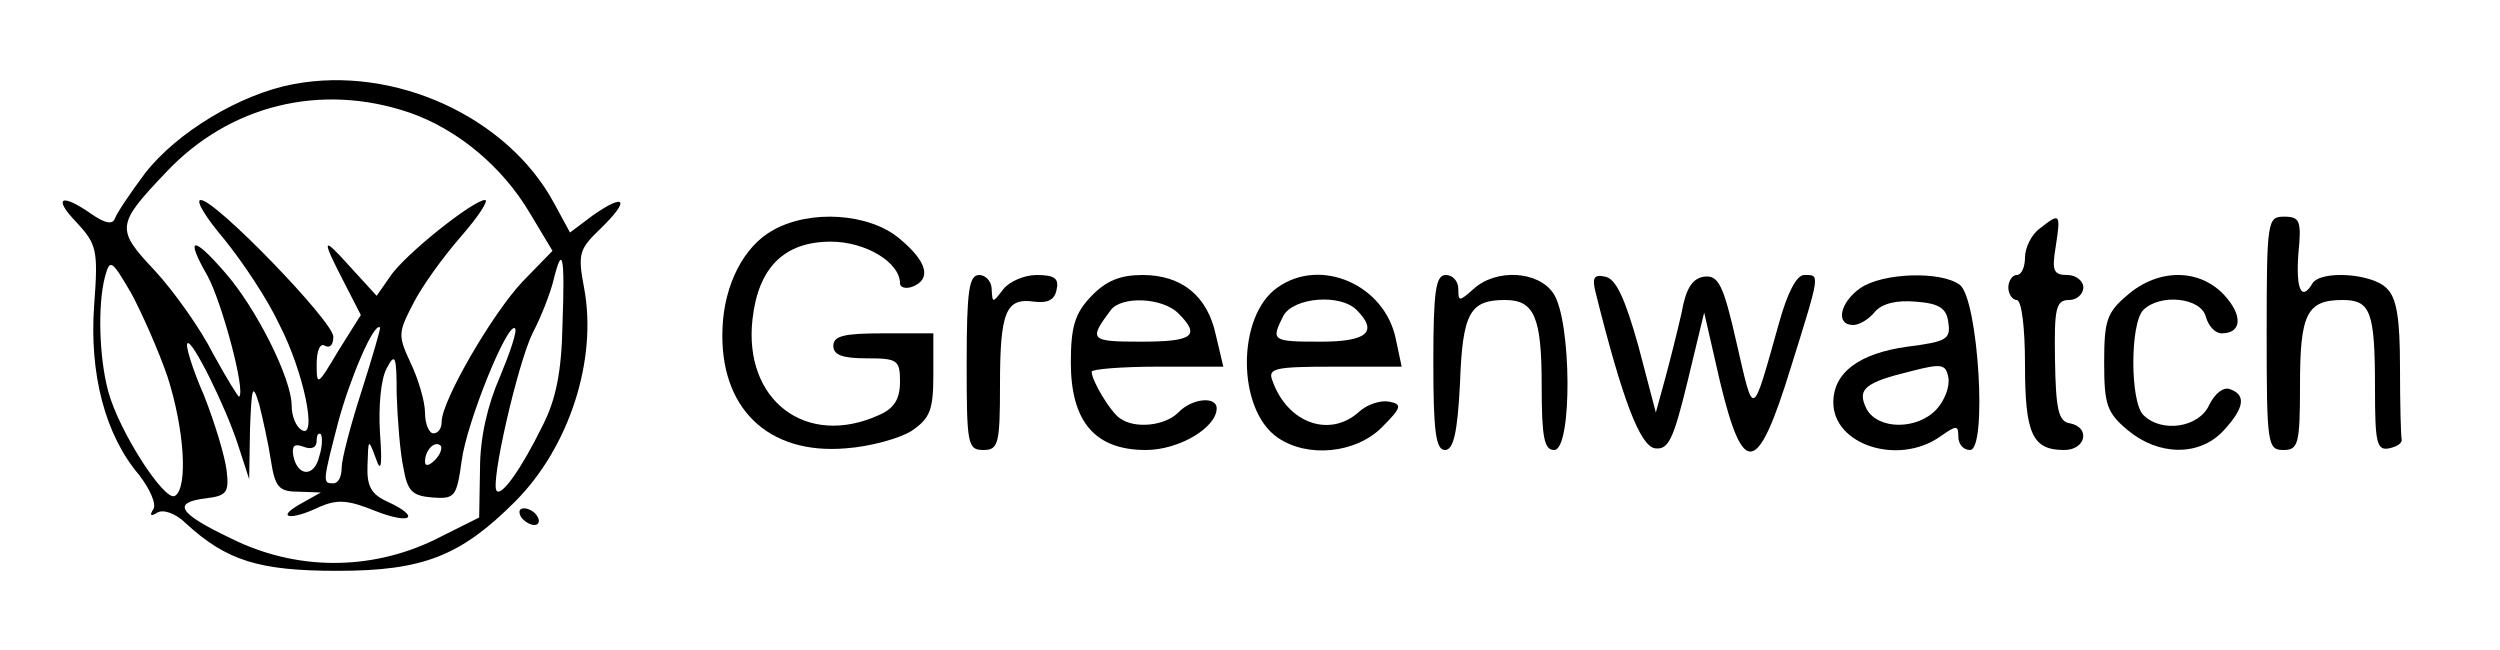
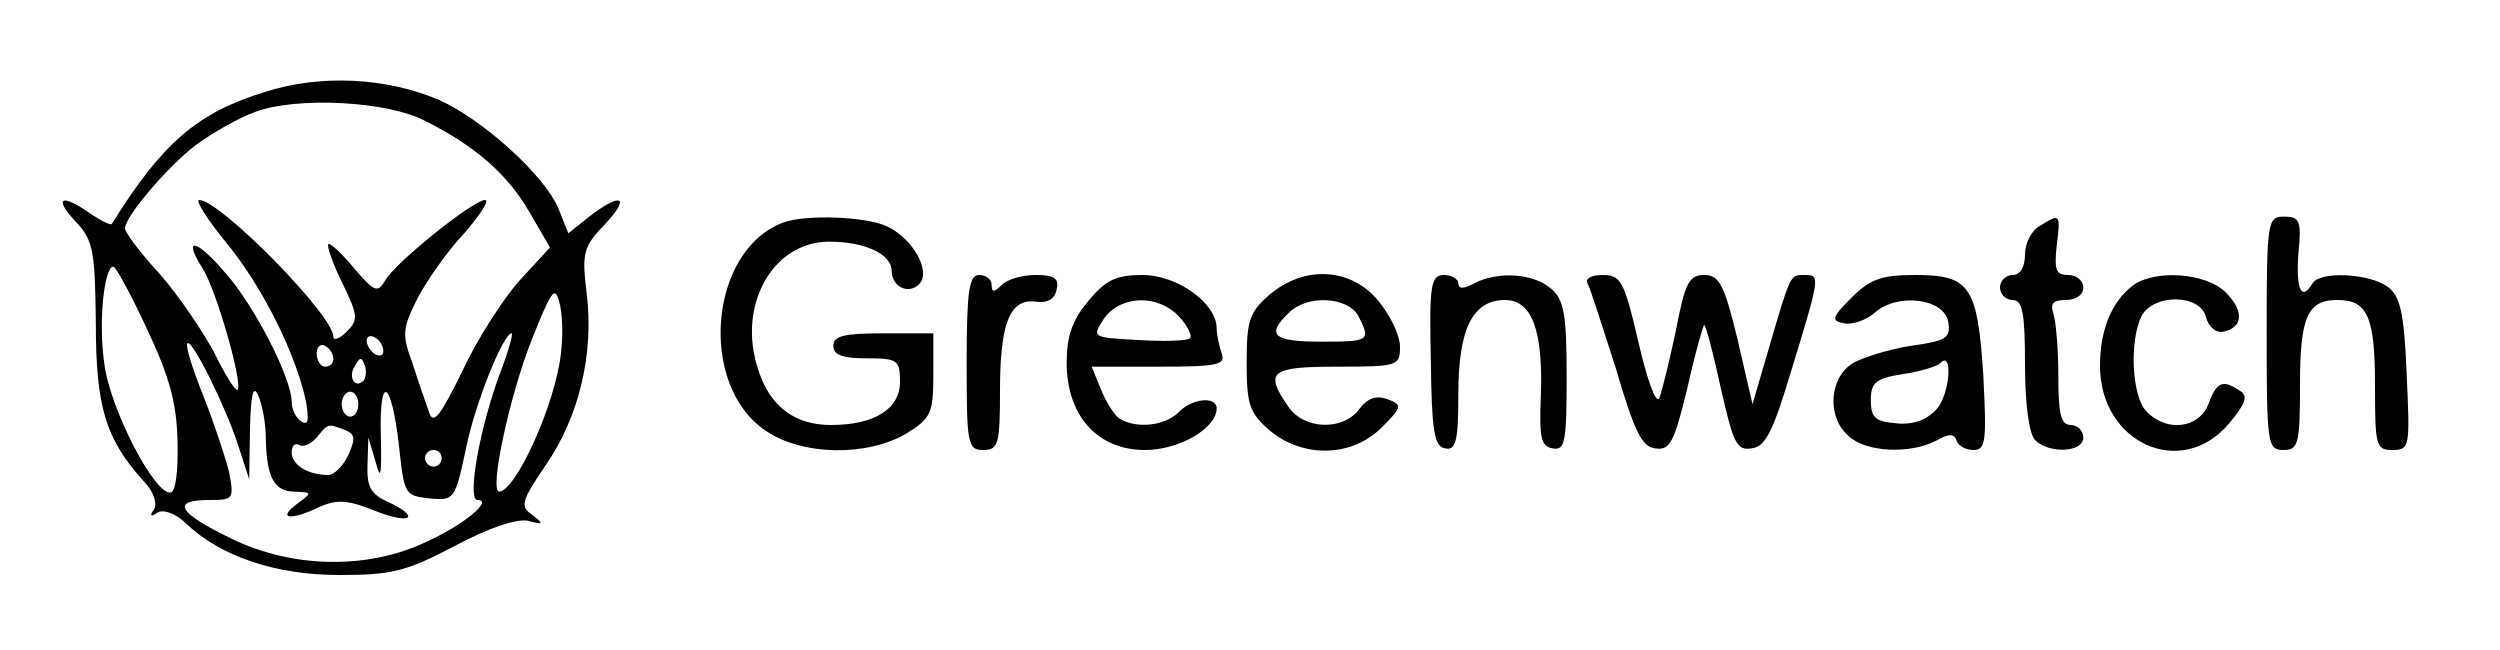
<svg xmlns="http://www.w3.org/2000/svg" version="1.0" width="300pt" height="78pt" viewBox="0 0 300 78" preserveAspectRatio="xMidYMid meet">
  <g transform="translate(0,78) scale(0.1,-0.1)" fill="#000000" stroke="none">
-     <path d="M352 679 c-64 -12 -140 -58 -178 -107 -18 -24 -34 -48 -36 -54 -3 -8 -12 -6 -28 5 -37 26 -47 20 -18 -10 24 -26 26 -33 21 -99 -6 -82 13 -156 54 -204 13 -17 21 -35 17 -41 -5 -8 -3 -9 5 -4 7 4 22 -1 34 -13 49 -45 88 -57 182 -57 103 0 148 18 213 83 65 65 99 170 83 256 -8 42 -6 47 20 72 35 34 30 43 -9 16 l-28 -21 -19 35 c-56 104 -192 166 -313 143z m139 -34 c58 -20 112 -65 145 -121 l27 -45 -36 -37 c-36 -38 -97 -143 -97 -168 0 -8 -4 -14 -10 -14 -5 0 -10 11 -10 25 0 13 -8 40 -17 59 -16 34 -15 37 3 72 10 20 36 56 57 80 21 24 34 44 29 44 -14 0 -97 -66 -114 -92 l-16 -23 -32 35 c-34 38 -35 35 -6 -21 l19 -37 -27 -43 c-25 -42 -26 -43 -26 -16 0 16 4 26 10 22 6 -3 10 1 10 11 0 18 -141 164 -159 164 -7 0 6 -21 28 -47 22 -27 52 -72 66 -102 30 -58 46 -139 27 -127 -7 4 -12 17 -12 29 0 33 -43 118 -80 160 -39 45 -48 43 -21 -4 17 -31 46 -138 38 -145 -1 -1 -15 22 -31 51 -15 30 -47 75 -70 100 -47 50 -47 55 13 118 76 81 186 108 292 72z m-290 -317 c20 -62 25 -133 9 -143 -12 -8 -67 77 -80 125 -11 40 -13 104 -4 138 6 22 8 20 31 -19 13 -24 33 -69 44 -101z m474 63 c-1 -57 -8 -91 -24 -122 -25 -51 -49 -85 -55 -78 -8 8 25 152 43 189 10 19 21 47 25 63 11 45 14 31 11 -52z m-241 -80 c-13 -40 -24 -82 -24 -92 0 -11 -4 -19 -10 -19 -13 0 -13 1 6 74 14 52 43 120 50 113 1 -1 -9 -35 -22 -76z m166 17 c-15 -34 -24 -73 -24 -111 l-1 -58 -54 -27 c-77 -37 -166 -37 -244 2 -63 30 -71 43 -30 48 25 3 28 7 25 33 -2 17 -14 57 -27 90 -14 32 -23 61 -20 63 5 6 46 -76 61 -123 l13 -40 1 60 c2 51 3 56 11 30 4 -16 11 -47 14 -67 5 -33 10 -38 33 -38 l27 -1 -25 -14 c-30 -17 -11 -20 24 -3 21 9 34 8 66 -5 43 -17 56 -8 15 11 -20 9 -25 19 -24 44 1 32 1 32 10 8 6 -18 8 -10 5 30 -2 32 1 65 8 78 10 19 12 16 12 -31 1 -30 4 -69 8 -88 5 -29 11 -34 35 -36 27 -2 29 1 35 44 6 46 55 167 64 159 3 -3 -6 -29 -18 -58z m-217 -96 c-6 -25 -26 -24 -31 1 -2 12 1 15 12 11 10 -4 16 -1 16 7 0 7 2 10 5 8 2 -3 2 -15 -2 -27z m139 -4 c-7 -7 -12 -8 -12 -2 0 14 12 26 19 19 2 -3 -1 -11 -7 -17z" />
-     <path d="M928 504 c-35 -19 -59 -65 -61 -118 -4 -95 54 -152 148 -144 29 2 65 12 79 21 22 15 26 25 26 67 l0 50 -60 0 c-47 0 -60 -3 -60 -15 0 -11 11 -15 40 -15 37 0 40 -2 40 -28 0 -21 -7 -32 -25 -40 -88 -40 -163 18 -152 115 7 62 38 93 94 93 42 0 83 -25 83 -50 0 -5 7 -7 15 -4 23 9 18 30 -16 58 -36 30 -106 35 -151 10z" />
-     <path d="M2448 506 c-10 -7 -18 -23 -18 -35 0 -11 -4 -21 -10 -21 -5 0 -10 -7 -10 -15 0 -8 5 -15 10 -15 6 0 10 -33 10 -78 0 -83 9 -102 47 -102 26 0 32 27 7 32 -14 2 -17 17 -18 76 -1 62 1 72 17 72 9 0 17 7 17 15 0 8 -9 15 -19 15 -17 0 -19 5 -14 35 6 39 5 40 -19 21z" />
-     <path d="M2720 380 c0 -133 1 -140 20 -140 18 0 20 7 20 78 0 85 8 102 51 102 34 0 39 -14 39 -107 0 -64 2 -74 17 -71 9 2 16 6 15 11 -1 4 -2 43 -2 86 0 59 -4 84 -16 95 -17 18 -79 22 -89 6 -13 -22 -20 -8 -17 35 4 40 2 45 -17 45 -20 0 -21 -4 -21 -140z" />
-     <path d="M1160 345 c0 -98 1 -105 20 -105 18 0 20 7 20 78 0 88 7 105 41 100 16 -2 25 2 27 15 3 13 -3 17 -24 17 -15 0 -33 -8 -40 -17 -13 -17 -13 -17 -14 0 0 9 -7 17 -15 17 -12 0 -15 -18 -15 -105z" />
-     <path d="M1309 424 c-19 -20 -24 -36 -24 -79 0 -71 29 -105 90 -105 40 0 85 27 85 50 0 15 -30 12 -46 -5 -16 -16 -52 -20 -70 -7 -11 7 -34 45 -34 56 0 3 36 6 79 6 l79 0 -9 38 c-10 47 -41 72 -88 72 -27 0 -44 -7 -62 -26z m105 -20 c27 -27 18 -34 -45 -34 -61 0 -63 2 -36 38 13 17 62 15 81 -4z" />
-     <path d="M1533 435 c-49 -34 -49 -146 0 -180 36 -25 94 -19 125 12 24 24 25 28 9 31 -10 2 -26 -3 -36 -12 -35 -32 -86 -14 -104 37 -6 15 2 17 74 17 l81 0 -7 33 c-13 65 -90 99 -142 62z m95 -27 c26 -26 13 -38 -43 -38 -59 0 -60 1 -45 31 12 22 68 27 88 7z" />
-     <path d="M1720 345 c0 -83 3 -105 14 -105 10 0 15 20 18 80 3 85 12 100 54 100 35 0 44 -20 44 -102 0 -63 3 -78 15 -78 22 0 21 156 -1 188 -18 27 -69 30 -96 5 -17 -15 -18 -15 -18 0 0 10 -7 17 -15 17 -12 0 -15 -18 -15 -105z" />
-     <path d="M1915 428 c32 -128 53 -183 71 -186 16 -2 22 10 39 80 l20 83 19 -83 c28 -116 45 -113 85 17 36 115 35 111 16 111 -9 0 -20 -21 -30 -57 -33 -117 -30 -116 -51 -25 -16 71 -22 82 -39 80 -14 -2 -22 -14 -27 -43 -5 -22 -14 -58 -20 -80 l-11 -40 -21 80 c-16 57 -27 81 -40 83 -13 3 -16 -1 -11 -20z" />
-     <path d="M2232 434 c-24 -17 -30 -44 -8 -44 7 0 19 7 26 16 9 10 26 14 49 12 28 -2 37 -8 39 -25 3 -20 -2 -23 -49 -29 -58 -8 -89 -31 -89 -67 0 -51 78 -76 128 -41 20 14 22 14 22 0 0 -9 6 -16 14 -16 21 0 10 180 -12 198 -22 17 -93 15 -120 -4z m92 -145 c-23 -25 -70 -25 -84 0 -12 24 -3 32 55 46 35 9 40 8 43 -8 2 -10 -4 -27 -14 -38z" />
-     <path d="M2553 426 c-25 -21 -28 -31 -28 -81 0 -50 3 -60 28 -81 37 -31 86 -32 115 -1 25 27 28 43 8 50 -8 3 -18 -5 -25 -19 -12 -27 -57 -34 -79 -12 -16 16 -16 110 0 126 20 20 69 15 75 -8 3 -11 11 -20 19 -20 24 0 26 21 3 46 -30 32 -79 32 -116 0z" />
-     <path d="M625 160 c3 -5 11 -10 16 -10 6 0 7 5 4 10 -3 6 -11 10 -16 10 -6 0 -7 -4 -4 -10z" />
+     <path d="M319 670 c-82 -25 -124 -61 -185 -159 -2 -1 -13 4 -26 13 -34 24 -44 19 -18 -9 22 -23 24 -35 25 -123 0 -101 12 -139 57 -189 12 -12 17 -27 13 -34 -6 -8 -4 -10 4 -4 7 4 22 -1 34 -13 42 -40 108 -62 184 -62 63 0 80 4 139 35 41 22 75 33 88 30 18 -5 19 -4 5 7 -15 10 -14 16 16 60 40 58 58 134 49 206 -6 49 -4 56 22 83 31 33 20 39 -19 9 l-25 -20 -12 30 c-16 39 -91 107 -143 130 -63 27 -142 31 -208 10z m191 -35 c60 -30 99 -64 125 -109 l25 -43 -36 -39 c-19 -21 -51 -70 -69 -109 -27 -55 -35 -65 -40 -50 -4 11 -13 37 -20 59 -13 35 -12 42 6 78 11 21 36 57 56 78 19 22 31 40 25 40 -14 0 -109 -76 -120 -97 -9 -15 -13 -13 -37 15 -15 18 -29 31 -31 29 -2 -2 5 -23 17 -47 19 -39 19 -44 5 -58 -9 -9 -16 -11 -16 -6 0 26 -136 164 -161 164 -5 0 10 -24 34 -53 43 -53 82 -132 94 -188 4 -23 3 -30 -5 -25 -7 4 -12 15 -12 24 0 28 -45 116 -80 155 -35 41 -51 43 -27 5 16 -24 49 -139 42 -146 -2 -2 -15 18 -28 45 -14 26 -43 69 -66 95 -23 25 -41 49 -41 54 0 14 51 74 85 100 19 14 52 33 72 40 49 18 157 13 203 -11z m-334 -249 c27 -57 36 -89 37 -135 1 -34 -2 -61 -8 -62 -19 -4 -74 102 -80 156 -7 49 0 115 11 115 3 0 21 -33 40 -74z m497 -31 c-7 -61 -54 -164 -74 -165 -12 0 12 114 39 182 23 58 28 66 33 46 4 -13 5 -41 2 -63z m-213 4 c0 -6 -4 -7 -10 -4 -5 3 -10 11 -10 16 0 6 5 7 10 4 6 -3 10 -11 10 -16z m140 -27 c-24 -64 -40 -152 -27 -152 19 0 -15 -29 -61 -50 -71 -34 -162 -32 -235 4 -64 31 -72 46 -26 46 29 0 30 1 24 33 -4 17 -18 59 -31 92 -13 32 -22 61 -19 63 5 6 46 -76 61 -123 l13 -40 1 60 c1 43 4 54 10 40 5 -11 9 -34 9 -52 1 -46 10 -63 35 -63 21 -1 21 -1 2 -15 -24 -18 -7 -20 28 -3 21 9 34 8 66 -5 43 -17 56 -8 15 11 -20 9 -25 18 -24 44 l1 33 9 -30 c6 -23 7 -15 6 32 -2 77 13 67 22 -14 6 -56 7 -58 36 -61 30 -3 31 -2 44 59 11 55 45 139 55 139 2 0 -4 -22 -14 -48z m-200 17 c0 -5 -4 -9 -10 -9 -5 0 -10 7 -10 16 0 8 5 12 10 9 6 -3 10 -10 10 -16z m36 -26 c-10 -10 -19 5 -10 18 6 11 8 11 12 0 2 -7 1 -15 -2 -18z m-6 -28 c0 -8 -4 -15 -10 -15 -5 0 -10 7 -10 15 0 8 5 15 10 15 6 0 10 -7 10 -15z m-16 -31 c12 -5 13 -10 4 -30 -6 -13 -17 -24 -24 -24 -24 0 -44 12 -44 27 0 8 4 12 9 9 5 -3 14 1 21 9 14 17 13 17 34 9z m116 -34 c0 -5 -4 -10 -10 -10 -5 0 -10 5 -10 10 0 6 5 10 10 10 6 0 10 -4 10 -10z" />
+     <path d="M940 513 c-89 -33 -103 -195 -21 -250 44 -30 122 -31 169 -3 29 18 32 24 32 70 l0 50 -60 0 c-47 0 -60 -3 -60 -15 0 -11 11 -15 40 -15 37 0 40 -2 40 -28 0 -33 -31 -52 -83 -52 -43 0 -73 22 -87 66 -26 77 17 154 85 154 43 0 75 -15 75 -35 0 -19 20 -29 33 -16 15 15 -8 56 -40 70 -25 11 -96 14 -123 4z" />
+     <path d="M2448 509 c-10 -5 -18 -21 -18 -34 0 -16 -6 -25 -15 -25 -8 0 -15 -7 -15 -15 0 -8 7 -15 15 -15 12 0 15 -15 15 -78 0 -47 5 -83 12 -90 17 -17 58 -15 58 3 0 8 -7 15 -15 15 -12 0 -15 13 -15 59 0 33 -3 66 -6 75 -4 12 0 16 15 16 12 0 21 6 21 15 0 8 -8 15 -18 15 -15 0 -17 6 -14 35 5 39 4 39 -20 24z" />
+     <path d="M2720 380 c0 -133 1 -140 20 -140 18 0 20 7 20 78 0 82 9 102 45 102 36 0 45 -20 45 -102 0 -73 1 -78 21 -78 21 0 21 4 17 91 -3 75 -8 94 -23 105 -22 16 -81 19 -90 4 -13 -22 -20 -8 -17 35 4 40 2 45 -17 45 -20 0 -21 -4 -21 -140z" />
+     <path d="M1160 345 c0 -98 1 -105 20 -105 18 0 20 7 20 71 0 82 12 111 43 107 14 -2 23 3 25 15 3 13 -3 17 -25 17 -16 0 -34 -5 -41 -12 -9 -9 -12 -9 -12 0 0 7 -7 12 -15 12 -12 0 -15 -18 -15 -105z" />
+     <path d="M1306 419 c-19 -23 -26 -42 -26 -74 0 -64 37 -105 94 -105 41 0 86 26 86 50 0 15 -30 12 -46 -5 -16 -16 -51 -20 -71 -7 -6 4 -16 20 -22 35 l-11 27 81 0 c70 0 80 2 75 16 -3 9 -6 22 -6 30 0 30 -47 64 -89 64 -32 0 -44 -6 -65 -31z m109 -19 c10 -11 16 -23 13 -26 -3 -3 -31 -4 -62 -2 -56 3 -56 3 -41 26 20 28 65 29 90 2z" />
+     <path d="M1523 426 c-24 -21 -27 -31 -27 -81 0 -50 3 -60 27 -81 40 -34 99 -33 135 3 25 25 25 27 7 34 -14 5 -24 1 -34 -12 -19 -26 -66 -25 -85 3 -29 42 -22 48 59 48 73 0 75 1 75 24 0 14 -12 38 -26 55 -33 40 -89 43 -131 7z m107 -25 c15 -30 14 -31 -45 -31 -57 0 -66 8 -39 34 22 23 71 20 84 -3z" />
+     <path d="M1717 348 c1 -85 4 -104 17 -106 13 -3 16 8 16 65 0 78 17 113 56 113 32 0 46 -36 43 -115 -2 -49 0 -61 14 -63 15 -3 17 7 17 86 0 73 -3 92 -18 105 -21 19 -64 22 -93 7 -13 -7 -19 -7 -19 0 0 5 -8 10 -17 10 -16 0 -18 -11 -16 -102z" />
+     <path d="M1905 440 c3 -5 18 -52 34 -102 22 -75 31 -94 47 -96 18 -3 23 7 39 73 9 41 19 75 20 75 2 0 11 -34 20 -76 15 -66 19 -75 37 -72 17 2 26 21 49 98 34 111 33 110 14 110 -17 0 -16 2 -43 -90 l-19 -65 -18 78 c-16 66 -22 77 -40 77 -18 0 -23 -9 -34 -67 -8 -38 -17 -74 -20 -81 -4 -7 -15 24 -25 68 -17 73 -21 80 -43 80 -13 0 -21 -4 -18 -10z" />
+     <path d="M2222 423 c-24 -24 -25 -28 -9 -31 10 -2 27 4 37 13 27 24 84 17 88 -12 3 -19 -3 -22 -45 -28 -26 -4 -58 -14 -70 -21 -28 -18 -31 -64 -5 -87 21 -20 74 -22 105 -6 16 9 22 9 25 0 2 -6 11 -11 20 -11 15 0 16 10 12 89 -7 108 -16 121 -82 121 -40 0 -54 -5 -76 -27z m102 -134 c-12 -13 -28 -19 -48 -17 -26 2 -31 7 -31 28 0 21 6 26 38 31 20 3 41 9 45 13 16 17 12 -37 -4 -55z" />
+     <path d="M2559 437 c-25 -19 -39 -53 -39 -96 0 -93 98 -137 155 -69 20 24 23 33 13 39 -21 14 -28 11 -38 -16 -11 -29 -50 -34 -74 -9 -18 18 -21 85 -6 115 15 27 70 26 77 -1 3 -12 12 -20 21 -18 24 5 25 25 3 47 -24 24 -86 28 -112 8z" />
  </g>
</svg>
